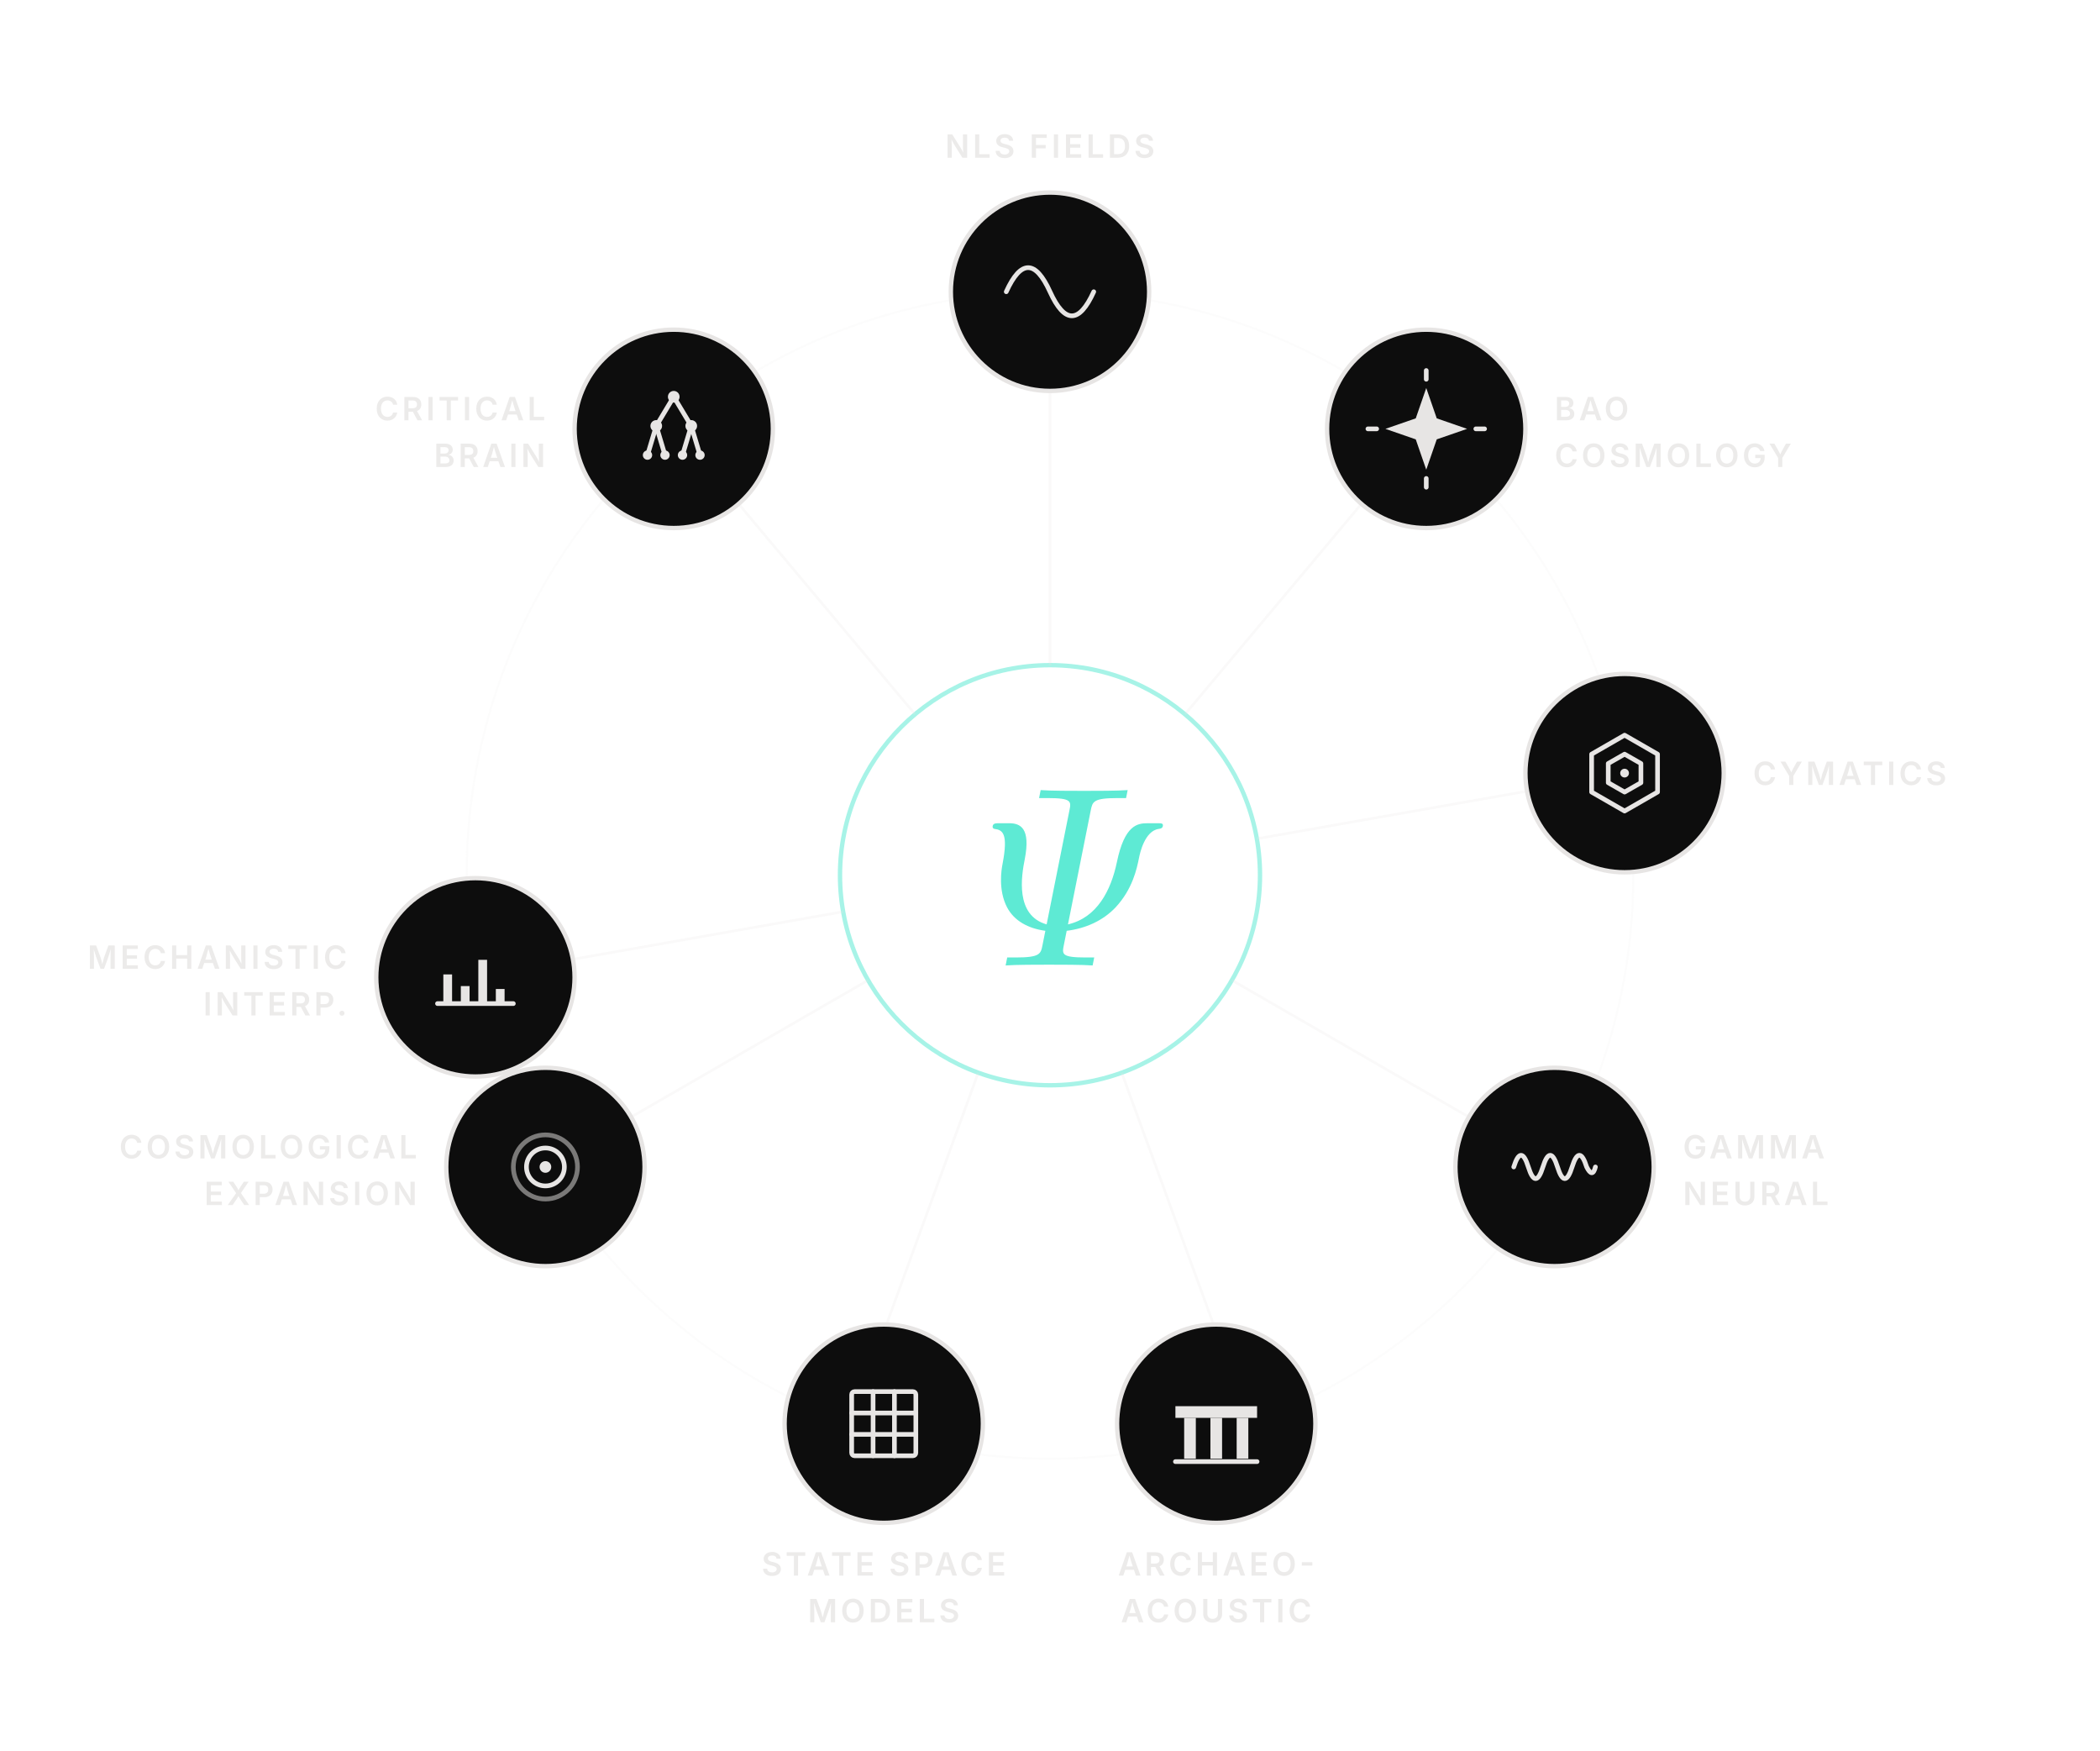
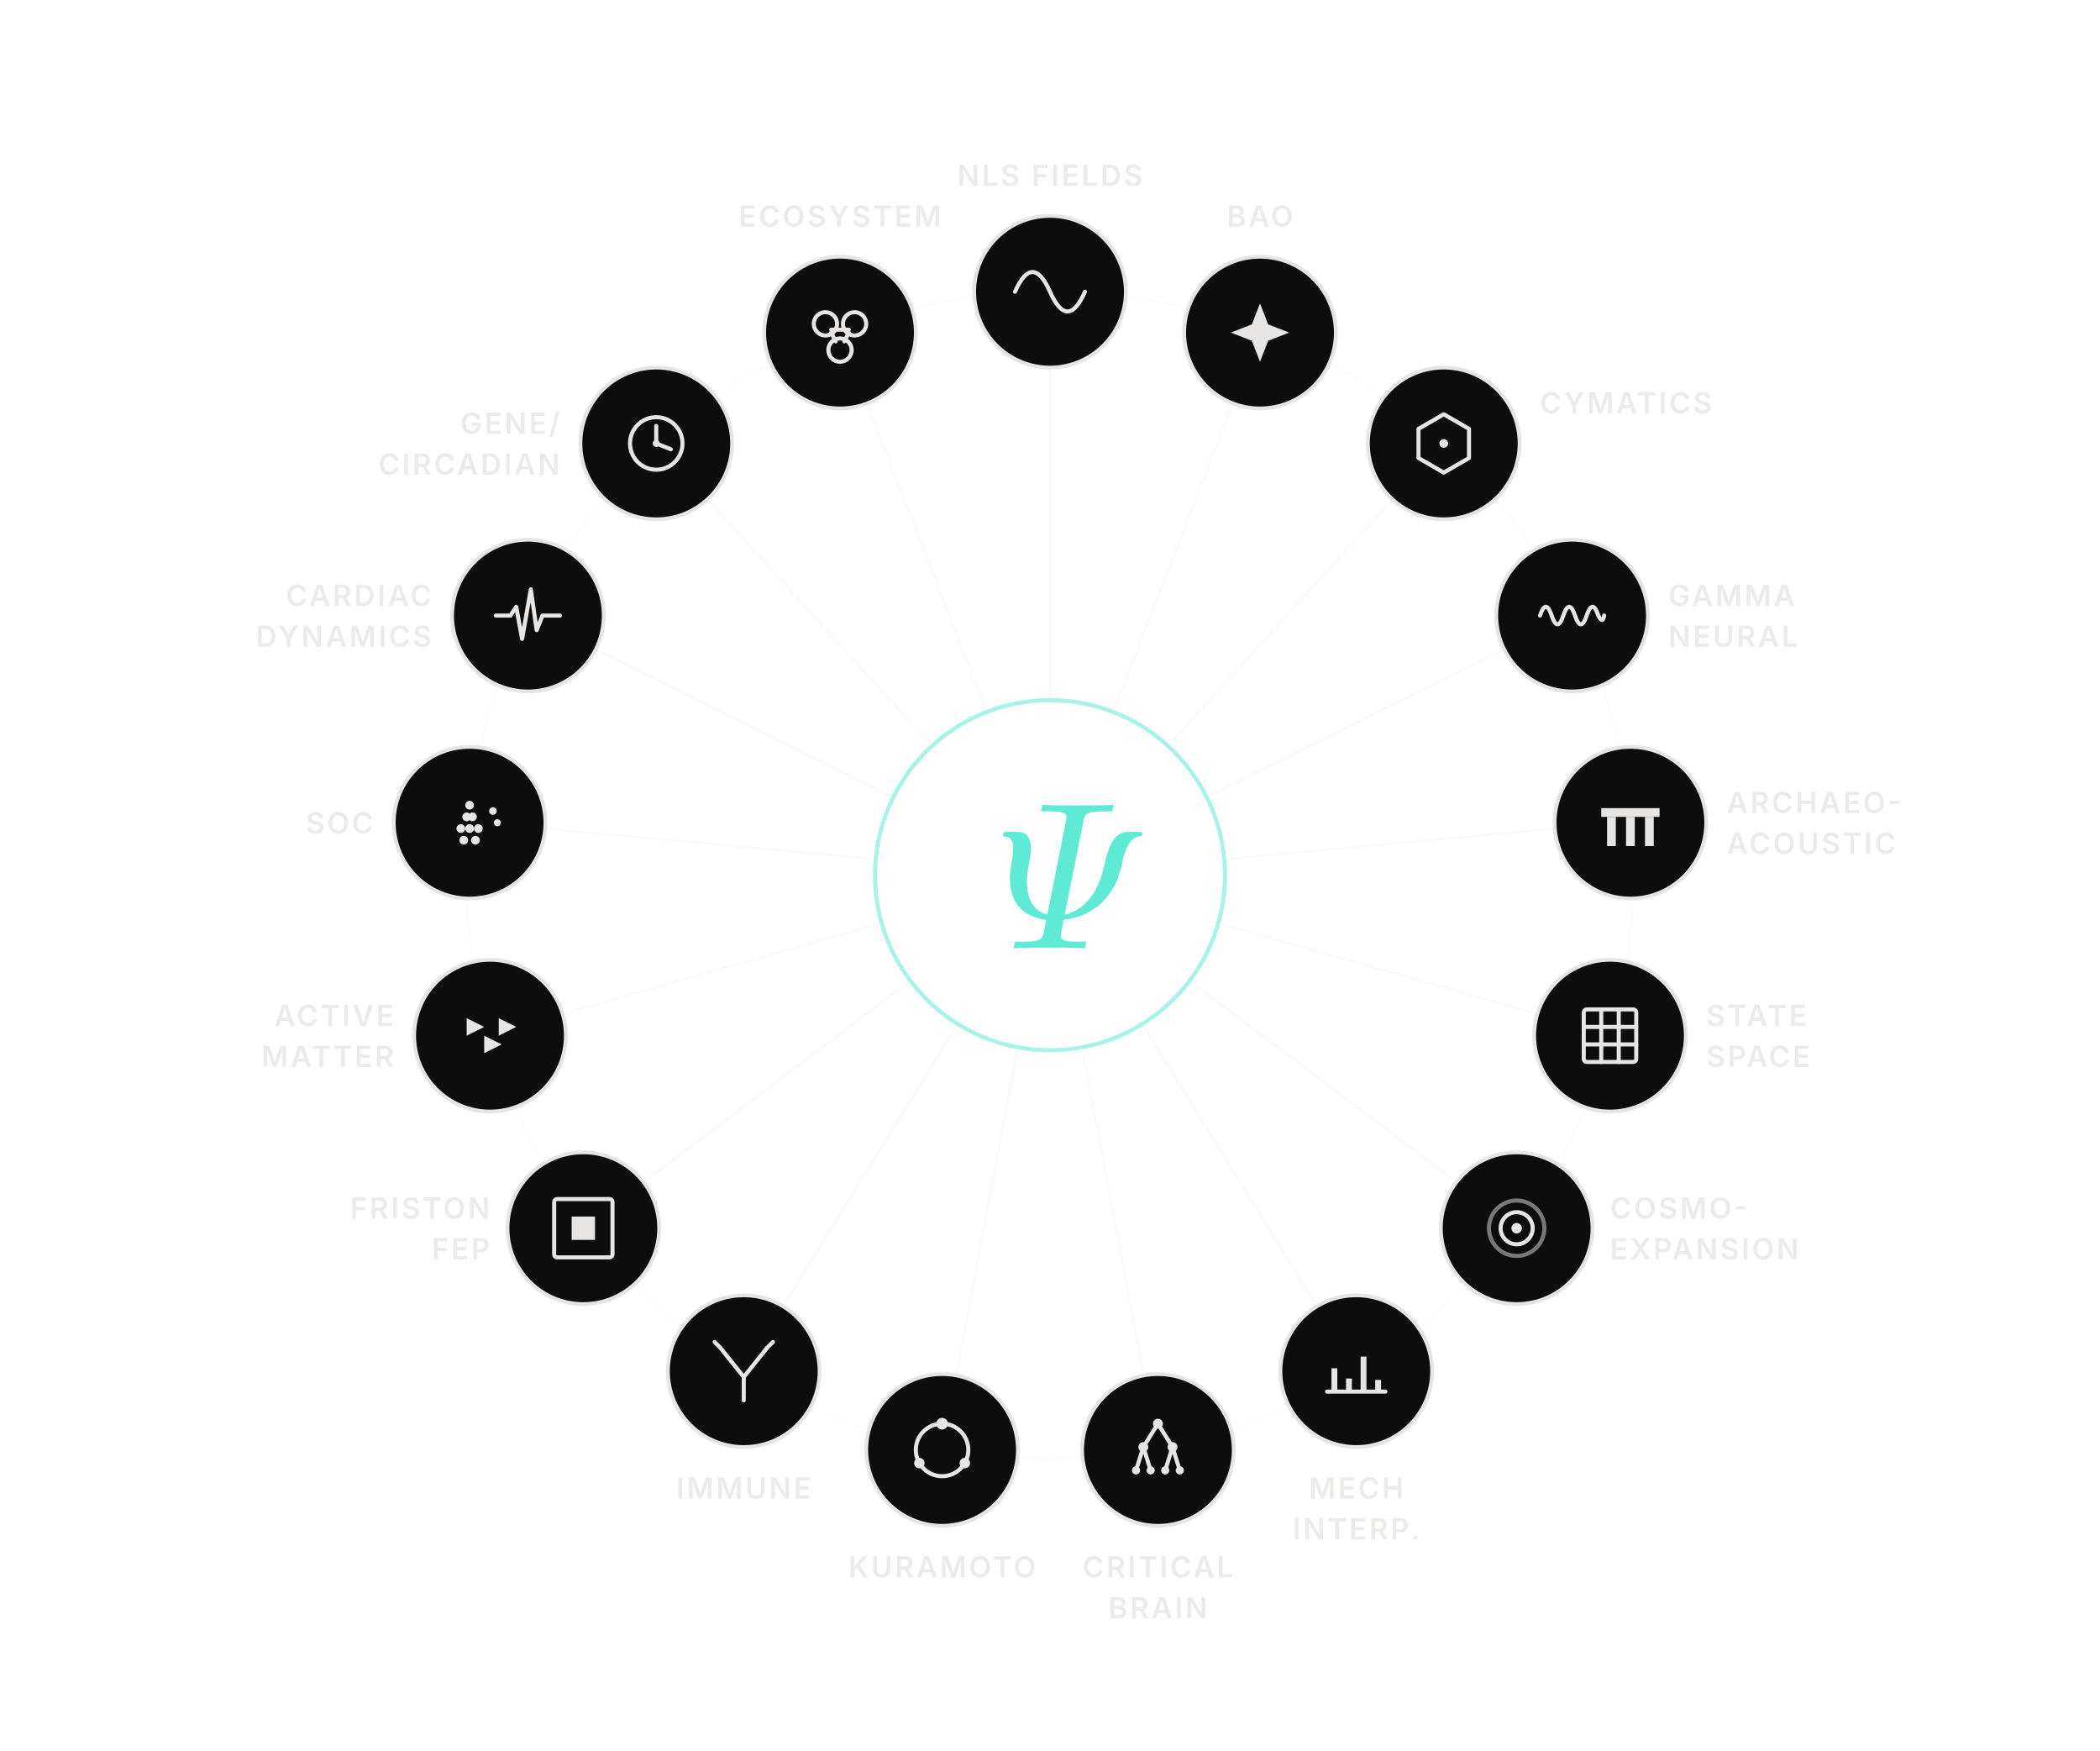
<svg xmlns="http://www.w3.org/2000/svg" viewBox="-60 0 720 600" role="img" aria-labelledby="wheel-title wheel-desc">
  <defs>
    <style>
      .text-color  { fill:   #e7e5e4; }
      .stroke-color { stroke: #e7e5e4; }
      .accent       { stroke: #5eead4; fill: none; }
      .accent-fill  { fill:   #5eead4; }
      .bg-color     { fill:   #0d0d0d; }
-       .spoke        { stroke: #e7e5e4; stroke-width: 0.9; opacity: 0.22; fill: none; }
-       .ring-outer   { stroke: #e7e5e4; stroke-width: 0.7; opacity: 0.12; fill: none; }
-       .ring-inner   { stroke: #5eead4; stroke-width: 1.5; opacity: 0.55; fill: none; }
-       .pulse        { stroke: #5eead4; stroke-width: 1.1; fill: none; }
-       .node-bg      { fill: #0d0d0d; stroke: #e7e5e4; stroke-width: 1.5; }
+       .spoke        { stroke: #e7e5e4; stroke-width: 0.8; opacity: 0.20; fill: none; }
+       .ring-outer   { stroke: #e7e5e4; stroke-width: 0.6; opacity: 0.10; fill: none; }
+       .ring-inner   { stroke: #5eead4; stroke-width: 1.4; opacity: 0.55; fill: none; }
+       .pulse        { stroke: #5eead4; stroke-width: 1.0; fill: none; }
+       .node-bg      { fill: #0d0d0d; stroke: #e7e5e4; stroke-width: 1.3; }
      .node-hover-bg { fill: #5eead4; opacity: 0; transition: opacity 0.22s ease; }
-       .node-icon    { stroke: #e7e5e4; stroke-width: 1.6; fill: none;
+       .node-icon    { stroke: #e7e5e4; stroke-width: 1.4; fill: none;
                       stroke-linecap: round; stroke-linejoin: round; transition: stroke 0.22s ease; }
      .node-icon.filled { fill: #e7e5e4; stroke: none; transition: fill 0.22s ease; }
      .label        { font-family: "Inter", -apple-system, BlinkMacSystemFont, "Segoe UI", sans-serif;
-                        font-size: 11px; font-weight: 600; letter-spacing: 0.10em;
+                        font-size: 10px; font-weight: 600; letter-spacing: 0.08em;
                       text-transform: uppercase; fill: #e7e5e4; opacity: 0.78;
                       dominant-baseline: middle; transition: fill 0.22s ease, opacity 0.22s ease; }
      .core-glyph   { font-family: "STIX Two Math", "Latin Modern Math", "Cambria Math", "Times New Roman", serif;
-                        font-size: 88px; font-style: italic; font-weight: 400; fill: #5eead4;
+                        font-size: 72px; font-style: italic; font-weight: 400; fill: #5eead4;
                       text-anchor: middle; dominant-baseline: central; }
      .node         { cursor: pointer; }
      .node:hover .node-hover-bg { opacity: 1; }
      .node:hover .node-icon     { stroke: #0d0d0d; }
      .node:hover .node-icon.filled { fill: #0d0d0d; }
      .node:hover .label         { fill: #5eead4; opacity: 1; }
    </style>
  </defs>
  <circle class="ring-outer" cx="300" cy="300" r="200" />
-   <circle class="ring-inner" cx="300" cy="300" r="72" />
+   <circle class="ring-inner" cx="300" cy="300" r="60" />
  <circle class="pulse" cx="300" cy="300" opacity="0">
-     <animate attributeName="r" from="74" to="200" dur="6s" repeatCount="indefinite" />
-     <animate attributeName="opacity" values="0.45;0" dur="6s" repeatCount="indefinite" />
+     <animate attributeName="r" from="62" to="200" dur="6s" repeatCount="indefinite" />
+     <animate attributeName="opacity" values="0.40;0" dur="6s" repeatCount="indefinite" />
  </circle>
  <circle class="pulse" cx="300" cy="300" opacity="0">
-     <animate attributeName="r" from="74" to="200" dur="6s" begin="2s" repeatCount="indefinite" />
-     <animate attributeName="opacity" values="0.45;0" dur="6s" begin="2s" repeatCount="indefinite" />
+     <animate attributeName="r" from="62" to="200" dur="6s" begin="2s" repeatCount="indefinite" />
+     <animate attributeName="opacity" values="0.40;0" dur="6s" begin="2s" repeatCount="indefinite" />
  </circle>
  <circle class="pulse" cx="300" cy="300" opacity="0">
-     <animate attributeName="r" from="74" to="200" dur="6s" begin="4s" repeatCount="indefinite" />
-     <animate attributeName="opacity" values="0.45;0" dur="6s" begin="4s" repeatCount="indefinite" />
+     <animate attributeName="r" from="62" to="200" dur="6s" begin="4s" repeatCount="indefinite" />
+     <animate attributeName="opacity" values="0.40;0" dur="6s" begin="4s" repeatCount="indefinite" />
  </circle>
-   <line class="spoke" x1="300.0" y1="228.0" x2="300.0" y2="134.0" />
-   <line class="spoke" x1="346.3" y1="244.8" x2="406.7" y2="172.8" />
-   <line class="spoke" x1="370.9" y1="287.5" x2="463.5" y2="271.2" />
-   <line class="spoke" x1="362.4" y1="336.0" x2="443.8" y2="383.0" />
-   <line class="spoke" x1="324.6" y1="367.7" x2="356.8" y2="456.0" />
-   <line class="spoke" x1="275.4" y1="367.7" x2="243.2" y2="456.0" />
-   <line class="spoke" x1="237.6" y1="336.0" x2="156.2" y2="383.0" />
-   <line class="spoke" x1="229.1" y1="312.5" x2="136.5" y2="328.8" />
-   <line class="spoke" x1="253.7" y1="244.8" x2="193.3" y2="172.8" />
-   <text class="core-glyph" x="300" y="304">Ψ</text>
+   <line class="spoke" x1="300.0" y1="240.0" x2="300.0" y2="126.0" />
+   <line class="spoke" x1="321.7" y1="244.1" x2="362.9" y2="137.7" />
+   <line class="spoke" x1="340.4" y1="255.7" x2="417.2" y2="171.4" />
+   <line class="spoke" x1="353.7" y1="273.3" x2="455.8" y2="222.5" />
+   <line class="spoke" x1="359.7" y1="294.5" x2="473.2" y2="284.0" />
+   <line class="spoke" x1="357.7" y1="316.4" x2="467.4" y2="347.6" />
+   <line class="spoke" x1="347.9" y1="336.2" x2="438.9" y2="404.9" />
+   <line class="spoke" x1="331.6" y1="351.0" x2="391.6" y2="447.9" />
+   <line class="spoke" x1="311.0" y1="359.0" x2="332.0" y2="471.0" />
+   <line class="spoke" x1="289.0" y1="359.0" x2="268.0" y2="471.0" />
+   <line class="spoke" x1="268.4" y1="351.0" x2="208.4" y2="447.9" />
+   <line class="spoke" x1="252.1" y1="336.2" x2="161.1" y2="404.9" />
+   <line class="spoke" x1="242.3" y1="316.4" x2="132.6" y2="347.6" />
+   <line class="spoke" x1="240.3" y1="294.5" x2="126.8" y2="284.0" />
+   <line class="spoke" x1="246.3" y1="273.3" x2="144.2" y2="222.5" />
+   <line class="spoke" x1="259.6" y1="255.7" x2="182.8" y2="171.4" />
+   <line class="spoke" x1="278.3" y1="244.1" x2="237.1" y2="137.7" />
+   <text class="core-glyph" x="300" y="303">Ψ</text>
  <a class="node" href="interfaces/01-other-nls-systems/" aria-label="NLS fields">
-     <circle class="node-bg" cx="300" cy="100" r="34" />
-     <circle class="node-hover-bg" cx="300" cy="100" r="34" />
+     <circle class="node-bg" cx="300" cy="100" r="26" />
+     <circle class="node-hover-bg" cx="300" cy="100" r="26" />
    <g transform="translate(300 100)">
-       <path class="node-icon" d="M -15 0 C -10 -11 -5 -11 0 0 C 5 11 10 11 15 0" />
-     </g>
-     <text class="label" x="300" y="50" text-anchor="middle">NLS FIELDS</text>
+       <path class="node-icon" d="M -12 0 C -8 -9 -4 -9 0 0 C 4 9 8 9 12 0" />
+     </g>
+     <text class="label" x="300" y="60" text-anchor="middle">NLS FIELDS</text>
  </a>
  <a class="node" href="interfaces/02-baryon-acoustic/" aria-label="Baryon acoustic oscillations">
-     <circle class="node-bg" cx="429" cy="147" r="34" />
-     <circle class="node-hover-bg" cx="429" cy="147" r="34" />
-     <g transform="translate(429 147)">
-       <path class="node-icon filled" d="M 0 -14 L 3.6 -3.6 L 14 0 L 3.6 3.6 L 0 14 L -3.6 3.6 L -14 0 L -3.6 -3.6 Z" />
-       <line class="node-icon" x1="0" y1="-17" x2="0" y2="-20" />
-       <line class="node-icon" x1="0" y1="17" x2="0" y2="20" />
-       <line class="node-icon" x1="-17" y1="0" x2="-20" y2="0" />
-       <line class="node-icon" x1="17" y1="0" x2="20" y2="0" />
-     </g>
-     <text class="label" x="473" y="140" text-anchor="start">BAO</text>
-     <text class="label" x="473" y="156" text-anchor="start">COSMOLOGY</text>
+     <circle class="node-bg" cx="372" cy="114" r="26" />
+     <circle class="node-hover-bg" cx="372" cy="114" r="26" />
+     <g transform="translate(372 114)">
+       <path class="node-icon filled" d="M 0 -10 L 2.8 -2.8 L 10 0 L 2.8 2.8 L 0 10 L -2.8 2.8 L -10 0 L -2.8 -2.8 Z" />
+     </g>
+     <text class="label" x="372" y="74" text-anchor="middle">BAO</text>
  </a>
  <a class="node" href="interfaces/03-chladni-cymatics/" aria-label="Chladni cymatics">
-     <circle class="node-bg" cx="497" cy="265" r="34" />
-     <circle class="node-hover-bg" cx="497" cy="265" r="34" />
-     <g transform="translate(497 265)">
-       <path class="node-icon" d="M 0 -13 L 11.3 -6.5 L 11.3 6.5 L 0 13 L -11.3 6.5 L -11.3 -6.5 Z" />
-       <path class="node-icon" d="M 0 -6.5 L 5.6 -3.3 L 5.6 3.3 L 0 6.5 L -5.6 3.3 L -5.6 -3.3 Z" />
+     <circle class="node-bg" cx="435" cy="152" r="26" />
+     <circle class="node-hover-bg" cx="435" cy="152" r="26" />
+     <g transform="translate(435 152)">
+       <path class="node-icon" d="M 0 -10 L 8.66 -5 L 8.66 5 L 0 10 L -8.66 5 L -8.66 -5 Z" />
      <circle class="node-icon filled" cx="0" cy="0" r="1.5" />
    </g>
-     <text class="label" x="541" y="265" text-anchor="start">CYMATICS</text>
+     <text class="label" x="468" y="138" text-anchor="start">CYMATICS</text>
  </a>
  <a class="node" href="interfaces/04-gamma-entrainment/" aria-label="Gamma frequency neural entrainment">
-     <circle class="node-bg" cx="473" cy="400" r="34" />
-     <circle class="node-hover-bg" cx="473" cy="400" r="34" />
-     <g transform="translate(473 400)">
-       <path class="node-icon" d="M -14 0 Q -11.5 -8 -9 0 Q -6.5 8 -4 0 Q -1.5 -8 1 0 Q 3.5 8 6 0 Q 8.5 -8 11 0 Q 13 4 14 0" />
-     </g>
-     <text class="label" x="517" y="393" text-anchor="start">GAMMA</text>
-     <text class="label" x="517" y="409" text-anchor="start">NEURAL</text>
+     <circle class="node-bg" cx="479" cy="211" r="26" />
+     <circle class="node-hover-bg" cx="479" cy="211" r="26" />
+     <g transform="translate(479 211)">
+       <path class="node-icon" d="M -11 0 Q -9 -6 -7 0 Q -5 6 -3 0 Q -1 -6 1 0 Q 3 6 5 0 Q 7 -6 9 0 Q 10.5 3 11 0" />
+     </g>
+     <text class="label" x="512" y="204" text-anchor="start">GAMMA</text>
+     <text class="label" x="512" y="218" text-anchor="start">NEURAL</text>
  </a>
  <a class="node" href="interfaces/05-archaeoacoustic-resonance/" aria-label="Archaeoacoustic resonance">
-     <circle class="node-bg" cx="357" cy="488" r="34" />
-     <circle class="node-hover-bg" cx="357" cy="488" r="34" />
-     <g transform="translate(357 488)">
-       <path class="node-icon filled" d="M -14 -6 L 14 -6 L 14 -2 L -14 -2 Z" />
-       <path class="node-icon filled" d="M -11 -2 L -7 -2 L -7 12 L -11 12 Z" />
-       <path class="node-icon filled" d="M -2 -2 L 2 -2 L 2 12 L -2 12 Z" />
-       <path class="node-icon filled" d="M 7 -2 L 11 -2 L 11 12 L 7 12 Z" />
-       <line class="node-icon" x1="-14" y1="13" x2="14" y2="13" />
-     </g>
-     <text class="label" x="357" y="536" text-anchor="middle">ARCHAEO-</text>
-     <text class="label" x="357" y="552" text-anchor="middle">ACOUSTIC</text>
+     <circle class="node-bg" cx="499" cy="282" r="26" />
+     <circle class="node-hover-bg" cx="499" cy="282" r="26" />
+     <g transform="translate(499 282)">
+       <path class="node-icon filled" d="M -10 -5 L 10 -5 L 10 -2 L -10 -2 Z" />
+       <path class="node-icon filled" d="M -8 -2 L -5 -2 L -5 8 L -8 8 Z" />
+       <path class="node-icon filled" d="M -1.5 -2 L 1.5 -2 L 1.5 8 L -1.5 8 Z" />
+       <path class="node-icon filled" d="M 5 -2 L 8 -2 L 8 8 L 5 8 Z" />
+     </g>
+     <text class="label" x="532" y="275" text-anchor="start">ARCHAEO-</text>
+     <text class="label" x="532" y="289" text-anchor="start">ACOUSTIC</text>
  </a>
  <a class="node" href="interfaces/06-state-space-models/" aria-label="State space models">
-     <circle class="node-bg" cx="243" cy="488" r="34" />
-     <circle class="node-hover-bg" cx="243" cy="488" r="34" />
-     <g transform="translate(243 488)">
-       <rect class="node-icon" x="-11" y="-11" width="22" height="22" rx="1" />
-       <line class="node-icon" x1="-11" y1="-3.66" x2="11" y2="-3.66" />
-       <line class="node-icon" x1="-11" y1="3.66" x2="11" y2="3.66" />
-       <line class="node-icon" x1="-3.66" y1="-11" x2="-3.66" y2="11" />
-       <line class="node-icon" x1="3.66" y1="-11" x2="3.66" y2="11" />
-     </g>
-     <text class="label" x="243" y="536" text-anchor="middle">STATE SPACE</text>
-     <text class="label" x="243" y="552" text-anchor="middle">MODELS</text>
+     <circle class="node-bg" cx="492" cy="355" r="26" />
+     <circle class="node-hover-bg" cx="492" cy="355" r="26" />
+     <g transform="translate(492 355)">
+       <rect class="node-icon" x="-9" y="-9" width="18" height="18" rx="1" />
+       <line class="node-icon" x1="-9" y1="-3" x2="9" y2="-3" />
+       <line class="node-icon" x1="-9" y1="3" x2="9" y2="3" />
+       <line class="node-icon" x1="-3" y1="-9" x2="-3" y2="9" />
+       <line class="node-icon" x1="3" y1="-9" x2="3" y2="9" />
+     </g>
+     <text class="label" x="525" y="348" text-anchor="start">STATE</text>
+     <text class="label" x="525" y="362" text-anchor="start">SPACE</text>
  </a>
  <a class="node" href="interfaces/07-cosmological-expansion/" aria-label="Cosmological expansion">
-     <circle class="node-bg" cx="127" cy="400" r="34" />
-     <circle class="node-hover-bg" cx="127" cy="400" r="34" />
-     <g transform="translate(127 400)">
-       <circle class="node-icon filled" cx="0" cy="0" r="2" />
-       <circle class="node-icon" cx="0" cy="0" r="6.5" />
-       <circle class="node-icon" cx="0" cy="0" r="11" opacity="0.5" />
-     </g>
-     <text class="label" x="83" y="393" text-anchor="end">COSMOLOGICAL</text>
-     <text class="label" x="83" y="409" text-anchor="end">EXPANSION</text>
-   </a>
-   <a class="node" href="interfaces/08-mechanistic-interpretability/" aria-label="Mechanistic interpretability of attention systems">
-     <circle class="node-bg" cx="103" cy="335" r="34" />
-     <circle class="node-hover-bg" cx="103" cy="335" r="34" />
-     <g transform="translate(103 335)">
-       <line class="node-icon" x1="-13" y1="9" x2="13" y2="9" />
-       <path class="node-icon filled" d="M -11 -1 L -8 -1 L -8 9 L -11 9 Z" />
-       <path class="node-icon filled" d="M -5 3 L -2 3 L -2 9 L -5 9 Z" />
-       <path class="node-icon filled" d="M 1 -6 L 4 -6 L 4 9 L 1 9 Z" />
-       <path class="node-icon filled" d="M 7 4 L 10 4 L 10 9 L 7 9 Z" />
-     </g>
-     <text class="label" x="59" y="328" text-anchor="end">MECHANISTIC</text>
-     <text class="label" x="59" y="344" text-anchor="end">INTERP.</text>
-   </a>
-   <a class="node" href="interfaces/09-critical-brain/" aria-label="Critical brain dynamics">
-     <circle class="node-bg" cx="171" cy="147" r="34" />
-     <circle class="node-hover-bg" cx="171" cy="147" r="34" />
-     <g transform="translate(171 147)">
-       <line class="node-icon" x1="0" y1="-11" x2="-6" y2="-1" />
-       <line class="node-icon" x1="0" y1="-11" x2="6" y2="-1" />
-       <line class="node-icon" x1="-6" y1="-1" x2="-9" y2="9" />
-       <line class="node-icon" x1="-6" y1="-1" x2="-3" y2="9" />
-       <line class="node-icon" x1="6" y1="-1" x2="3" y2="9" />
-       <line class="node-icon" x1="6" y1="-1" x2="9" y2="9" />
-       <circle class="node-icon filled" cx="0" cy="-11" r="2" />
-       <circle class="node-icon filled" cx="-6" cy="-1" r="2" />
-       <circle class="node-icon filled" cx="6" cy="-1" r="2" />
-       <circle class="node-icon filled" cx="-9" cy="9" r="1.6" />
-       <circle class="node-icon filled" cx="-3" cy="9" r="1.6" />
-       <circle class="node-icon filled" cx="3" cy="9" r="1.6" />
-       <circle class="node-icon filled" cx="9" cy="9" r="1.6" />
-     </g>
-     <text class="label" x="127" y="140" text-anchor="end">CRITICAL</text>
-     <text class="label" x="127" y="156" text-anchor="end">BRAIN</text>
+     <circle class="node-bg" cx="460" cy="421" r="26" />
+     <circle class="node-hover-bg" cx="460" cy="421" r="26" />
+     <g transform="translate(460 421)">
+       <circle class="node-icon filled" cx="0" cy="0" r="1.8" />
+       <circle class="node-icon" cx="0" cy="0" r="5.5" />
+       <circle class="node-icon" cx="0" cy="0" r="9.5" opacity="0.5" />
+     </g>
+     <text class="label" x="492" y="414" text-anchor="start">COSMO-</text>
+     <text class="label" x="492" y="428" text-anchor="start">EXPANSION</text>
+   </a>
+   <a class="node" href="interfaces/08-mechanistic-interpretability/" aria-label="Mechanistic interpretability">
+     <circle class="node-bg" cx="405" cy="470" r="26" />
+     <circle class="node-hover-bg" cx="405" cy="470" r="26" />
+     <g transform="translate(405 470)">
+       <line class="node-icon" x1="-10" y1="7" x2="10" y2="7" />
+       <path class="node-icon filled" d="M -8.5 -1 L -6.5 -1 L -6.5 7 L -8.5 7 Z" />
+       <path class="node-icon filled" d="M -3.5 2.5 L -1.5 2.5 L -1.5 7 L -3.5 7 Z" />
+       <path class="node-icon filled" d="M 1.5 -5 L 3.5 -5 L 3.5 7 L 1.5 7 Z" />
+       <path class="node-icon filled" d="M 6.5 3 L 8.5 3 L 8.5 7 L 6.5 7 Z" />
+     </g>
+     <text class="label" x="405" y="510" text-anchor="middle">MECH</text>
+     <text class="label" x="405" y="524" text-anchor="middle">INTERP.</text>
+   </a>
+   <a class="node" href="interfaces/09-critical-brain/" aria-label="Critical brain">
+     <circle class="node-bg" cx="337" cy="497" r="26" />
+     <circle class="node-hover-bg" cx="337" cy="497" r="26" />
+     <g transform="translate(337 497)">
+       <line class="node-icon" x1="0" y1="-9" x2="-5" y2="-1" />
+       <line class="node-icon" x1="0" y1="-9" x2="5" y2="-1" />
+       <line class="node-icon" x1="-5" y1="-1" x2="-7.5" y2="7" />
+       <line class="node-icon" x1="-5" y1="-1" x2="-2.5" y2="7" />
+       <line class="node-icon" x1="5" y1="-1" x2="2.5" y2="7" />
+       <line class="node-icon" x1="5" y1="-1" x2="7.5" y2="7" />
+       <circle class="node-icon filled" cx="0" cy="-9" r="1.7" />
+       <circle class="node-icon filled" cx="-5" cy="-1" r="1.7" />
+       <circle class="node-icon filled" cx="5" cy="-1" r="1.7" />
+       <circle class="node-icon filled" cx="-7.5" cy="7" r="1.4" />
+       <circle class="node-icon filled" cx="-2.5" cy="7" r="1.4" />
+       <circle class="node-icon filled" cx="2.5" cy="7" r="1.4" />
+       <circle class="node-icon filled" cx="7.5" cy="7" r="1.4" />
+     </g>
+     <text class="label" x="337" y="537" text-anchor="middle">CRITICAL</text>
+     <text class="label" x="337" y="551" text-anchor="middle">BRAIN</text>
+   </a>
+   <a class="node" href="interfaces/10-kuramoto-synchronization/" aria-label="Kuramoto synchronization">
+     <circle class="node-bg" cx="263" cy="497" r="26" />
+     <circle class="node-hover-bg" cx="263" cy="497" r="26" />
+     <g transform="translate(263 497)">
+       <circle class="node-icon" cx="0" cy="0" r="9" />
+       <circle class="node-icon filled" cx="0" cy="-9" r="2" />
+       <circle class="node-icon filled" cx="7.8" cy="4.5" r="1.8" />
+       <circle class="node-icon filled" cx="-7.8" cy="4.5" r="1.8" />
+     </g>
+     <text class="label" x="263" y="537" text-anchor="middle">KURAMOTO</text>
+   </a>
+   <a class="node" href="interfaces/11-immune-affinity-maturation/" aria-label="Immune affinity maturation">
+     <circle class="node-bg" cx="195" cy="470" r="26" />
+     <circle class="node-hover-bg" cx="195" cy="470" r="26" />
+     <g transform="translate(195 470)">
+       <line class="node-icon" x1="-8" y1="-8" x2="0" y2="2" />
+       <line class="node-icon" x1="8" y1="-8" x2="0" y2="2" />
+       <line class="node-icon" x1="0" y1="2" x2="0" y2="10" />
+       <line class="node-icon" x1="-8" y1="-8" x2="-10" y2="-10" />
+       <line class="node-icon" x1="8" y1="-8" x2="10" y2="-10" />
+     </g>
+     <text class="label" x="195" y="510" text-anchor="middle">IMMUNE</text>
+   </a>
+   <a class="node" href="interfaces/12-friston-free-energy/" aria-label="Friston free-energy principle">
+     <circle class="node-bg" cx="140" cy="421" r="26" />
+     <circle class="node-hover-bg" cx="140" cy="421" r="26" />
+     <g transform="translate(140 421)">
+       <rect class="node-icon" x="-10" y="-10" width="20" height="20" rx="1" />
+       <rect class="node-icon filled" x="-4" y="-4" width="8" height="8" />
+     </g>
+     <text class="label" x="108" y="414" text-anchor="end">FRISTON</text>
+     <text class="label" x="108" y="428" text-anchor="end">FEP</text>
+   </a>
+   <a class="node" href="interfaces/13-active-matter/" aria-label="Active matter">
+     <circle class="node-bg" cx="108" cy="355" r="26" />
+     <circle class="node-hover-bg" cx="108" cy="355" r="26" />
+     <g transform="translate(108 355)">
+       <path class="node-icon filled" d="M -8 -6 L -2 -3 L -8 0 Z" />
+       <path class="node-icon filled" d="M -2 0 L 4 3 L -2 6 Z" />
+       <path class="node-icon filled" d="M 3 -6 L 9 -3 L 3 0 Z" />
+     </g>
+     <text class="label" x="75" y="348" text-anchor="end">ACTIVE</text>
+     <text class="label" x="75" y="362" text-anchor="end">MATTER</text>
+   </a>
+   <a class="node" href="interfaces/14-self-organized-criticality/" aria-label="Self-organized criticality">
+     <circle class="node-bg" cx="101" cy="282" r="26" />
+     <circle class="node-hover-bg" cx="101" cy="282" r="26" />
+     <g transform="translate(101 282)">
+       <circle class="node-icon filled" cx="-2" cy="6" r="1.5" />
+       <circle class="node-icon filled" cx="2" cy="6" r="1.5" />
+       <circle class="node-icon filled" cx="-3" cy="2" r="1.5" />
+       <circle class="node-icon filled" cx="0" cy="2" r="1.5" />
+       <circle class="node-icon filled" cx="3" cy="2" r="1.5" />
+       <circle class="node-icon filled" cx="-1" cy="-2" r="1.5" />
+       <circle class="node-icon filled" cx="1" cy="-2" r="1.5" />
+       <circle class="node-icon filled" cx="0" cy="-6" r="1.5" />
+       <circle class="node-icon filled" cx="8" cy="-4" r="1.3" />
+       <circle class="node-icon filled" cx="9.5" cy="0" r="1.2" />
+     </g>
+     <text class="label" x="68" y="282" text-anchor="end">SOC</text>
+   </a>
+   <a class="node" href="interfaces/15-cardiac-dynamics/" aria-label="Cardiac dynamics">
+     <circle class="node-bg" cx="121" cy="211" r="26" />
+     <circle class="node-hover-bg" cx="121" cy="211" r="26" />
+     <g transform="translate(121 211)">
+       <path class="node-icon" d="M -11 0 L -6 0 L -4 -3 L -2 8 L 1 -9 L 3 5 L 5 0 L 11 0" />
+     </g>
+     <text class="label" x="88" y="204" text-anchor="end">CARDIAC</text>
+     <text class="label" x="88" y="218" text-anchor="end">DYNAMICS</text>
+   </a>
+   <a class="node" href="interfaces/16-gene-regulation-circadian/" aria-label="Gene regulation and circadian">
+     <circle class="node-bg" cx="165" cy="152" r="26" />
+     <circle class="node-hover-bg" cx="165" cy="152" r="26" />
+     <g transform="translate(165 152)">
+       <circle class="node-icon" cx="0" cy="0" r="9" />
+       <line class="node-icon" x1="0" y1="0" x2="0" y2="-6" />
+       <line class="node-icon" x1="0" y1="0" x2="5" y2="2" />
+       <circle class="node-icon filled" cx="0" cy="0" r="1.2" />
+     </g>
+     <text class="label" x="132" y="145" text-anchor="end">GENE/</text>
+     <text class="label" x="132" y="159" text-anchor="end">CIRCADIAN</text>
+   </a>
+   <a class="node" href="interfaces/17-ecosystem-dynamics/" aria-label="Ecosystem dynamics">
+     <circle class="node-bg" cx="228" cy="114" r="26" />
+     <circle class="node-hover-bg" cx="228" cy="114" r="26" />
+     <g transform="translate(228 114)">
+       <circle class="node-icon" cx="-5" cy="-3" r="4" />
+       <circle class="node-icon" cx="5" cy="-3" r="4" />
+       <circle class="node-icon" cx="0" cy="6" r="4" />
+       <line class="node-icon" x1="-3" y1="-1" x2="3" y2="-1" />
+       <line class="node-icon" x1="-3" y1="0" x2="-1.5" y2="3" />
+       <line class="node-icon" x1="3" y1="0" x2="1.5" y2="3" />
+     </g>
+     <text class="label" x="228" y="74" text-anchor="middle">ECOSYSTEM</text>
  </a>
</svg>
